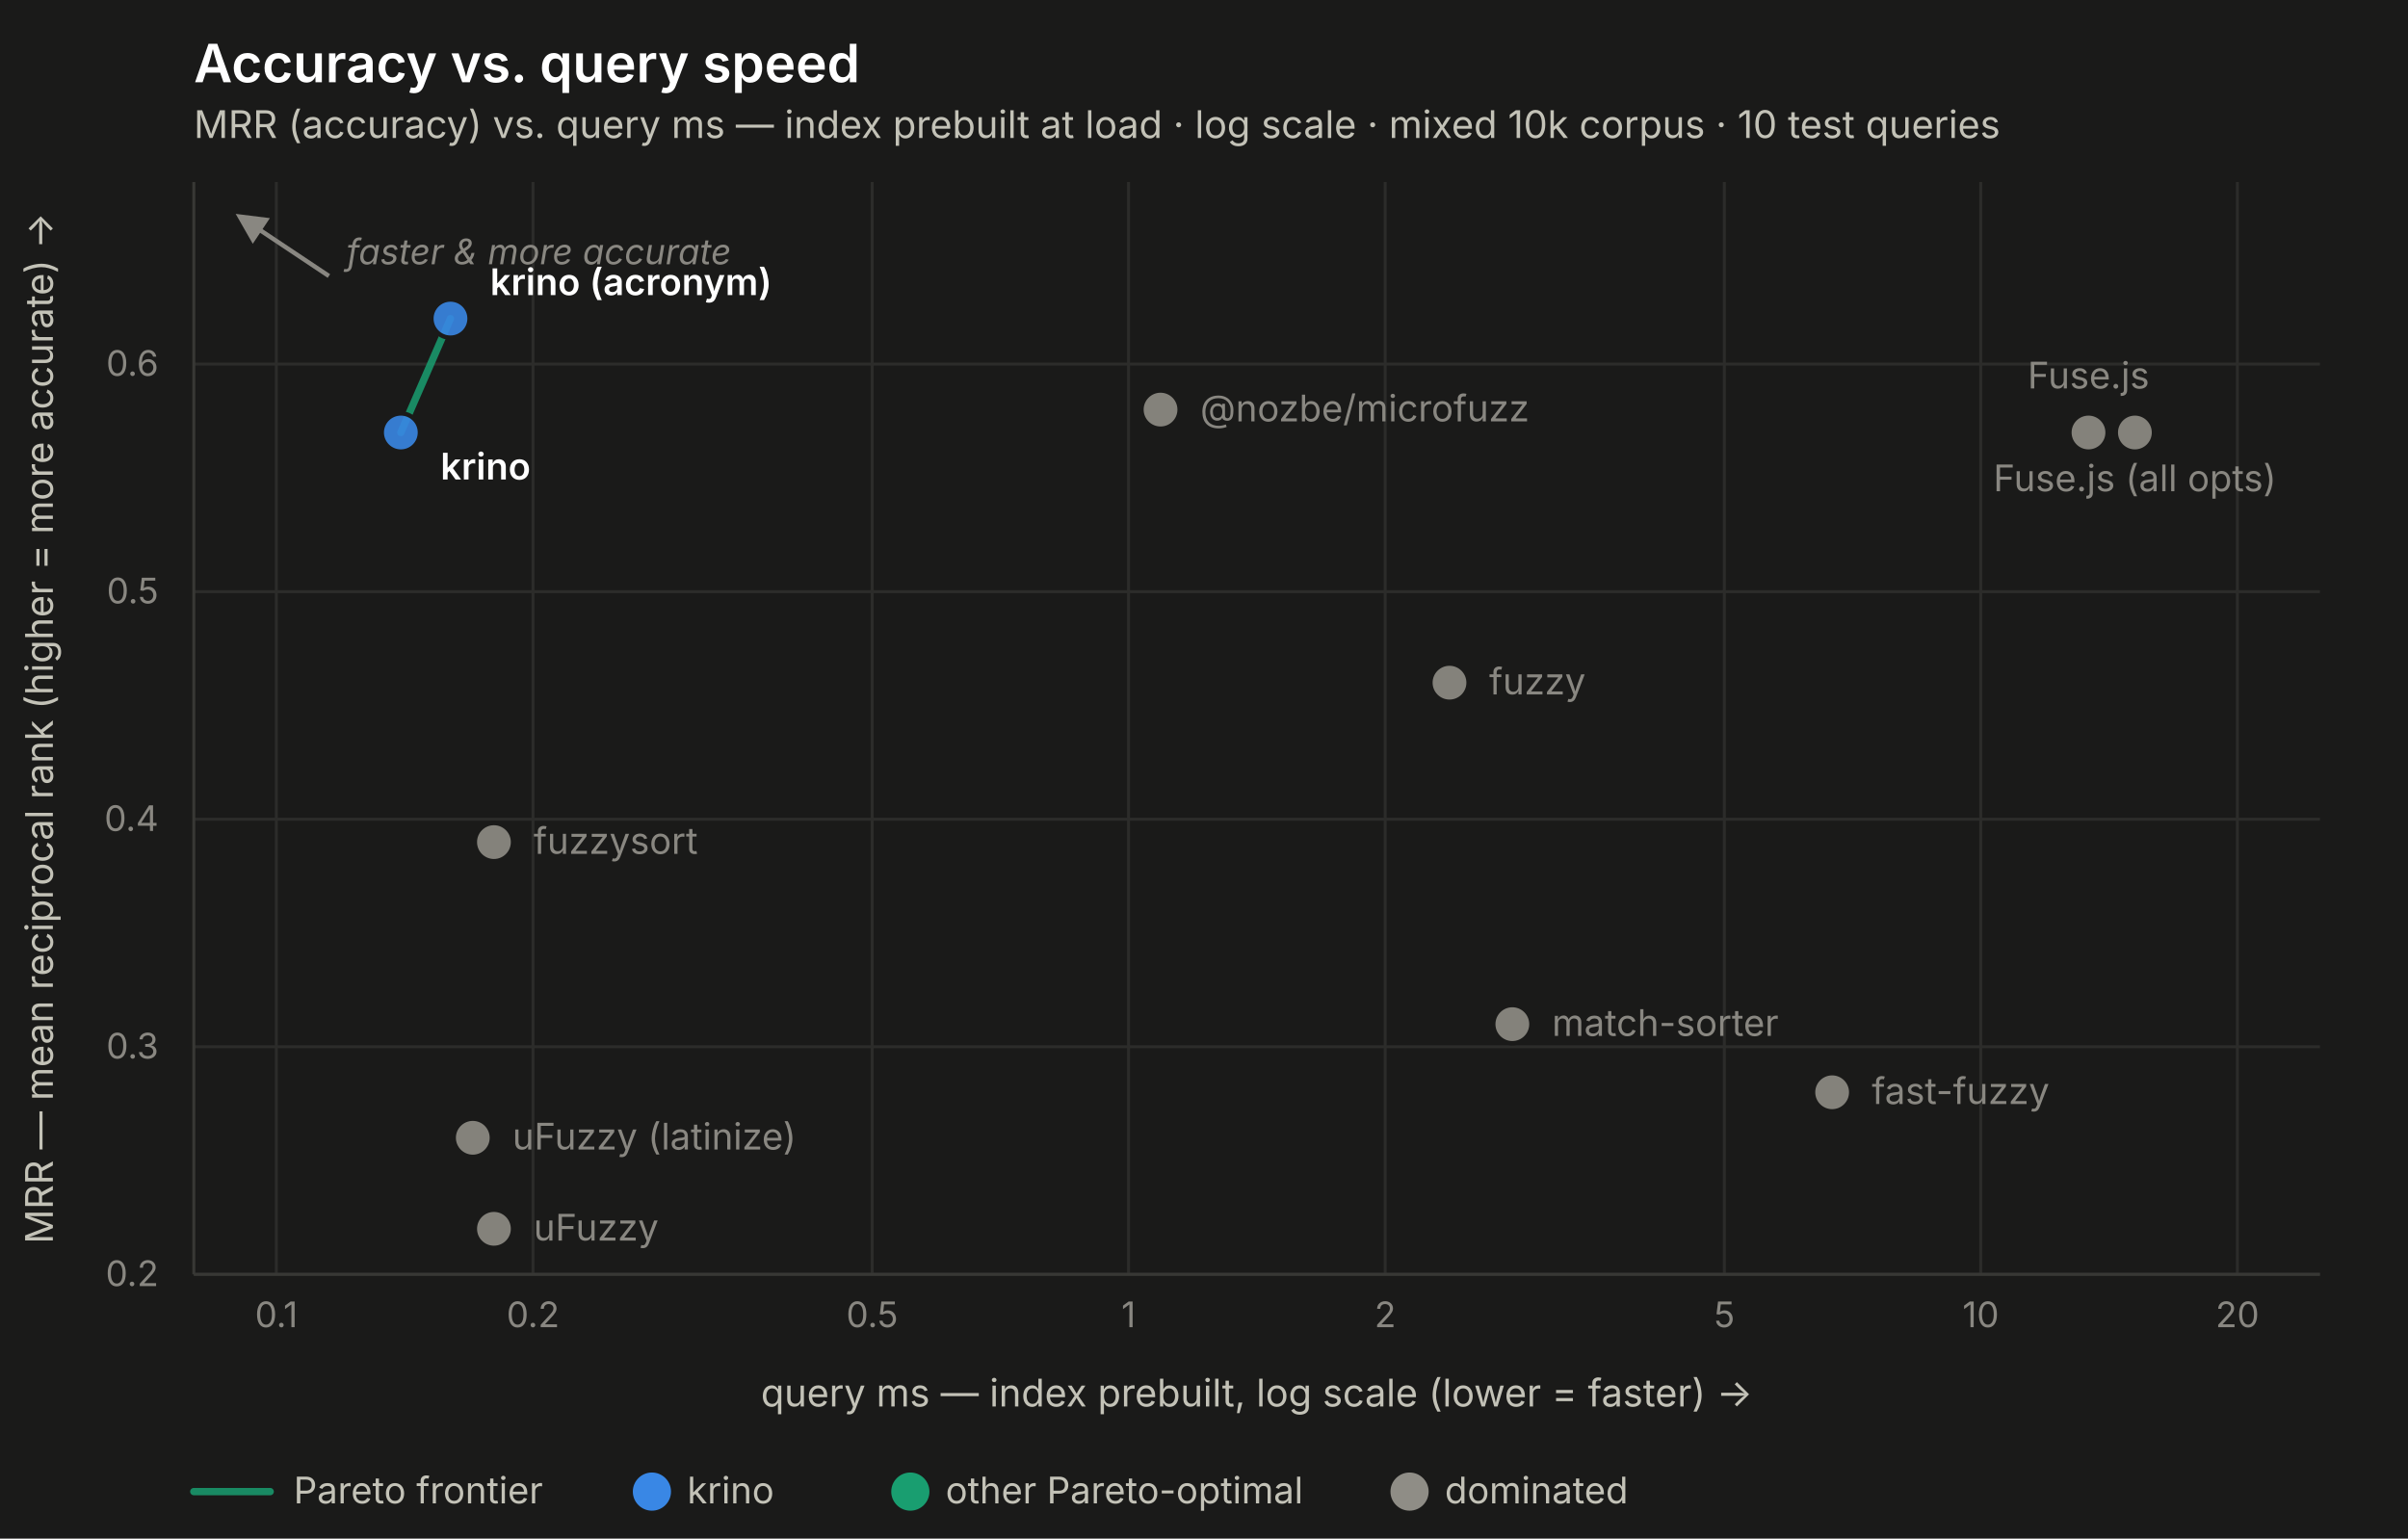
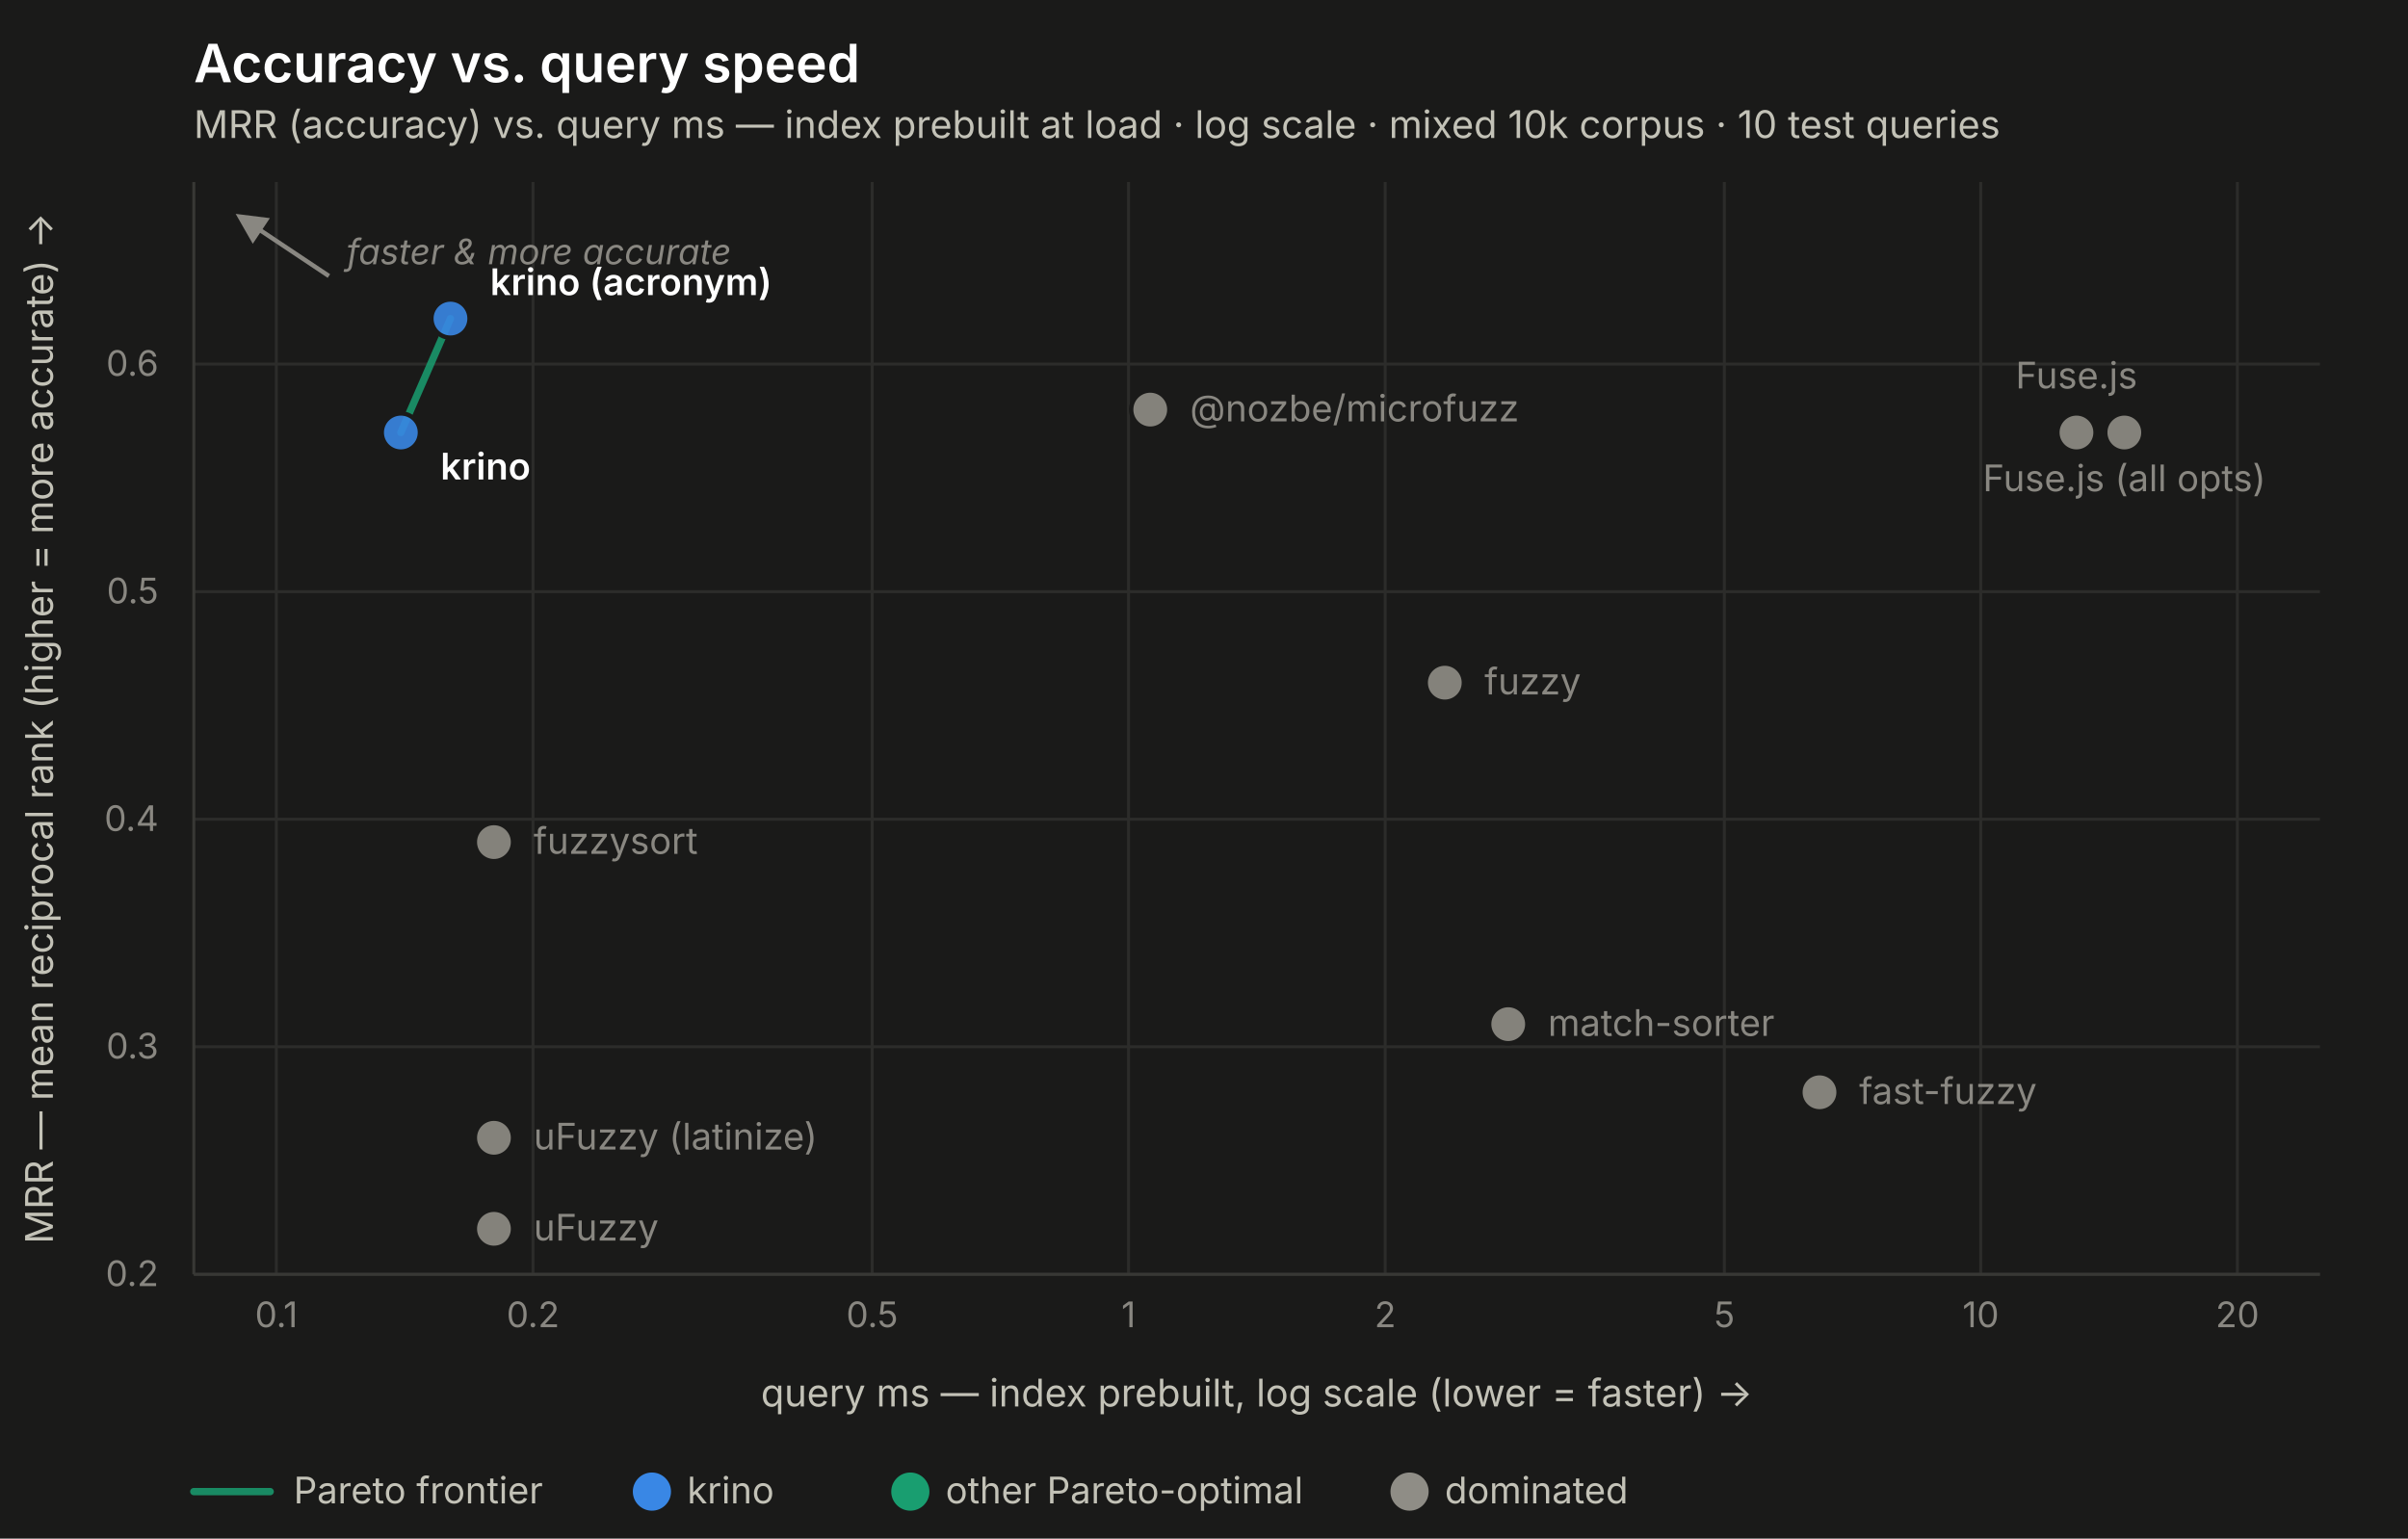
<svg xmlns="http://www.w3.org/2000/svg" viewBox="0 0 820 524" font-family="system-ui, -apple-system, 'Segoe UI', sans-serif" role="img" aria-labelledby="pareto-query-title pareto-query-desc">
  <defs>
    <marker id="arrow" viewBox="0 0 10 10" refX="8" refY="5" markerWidth="7" markerHeight="7" orient="auto-start-reverse">
      <path d="M0 0 L10 5 L0 10 z" fill="#898781" />
    </marker>
  </defs>
  <rect x="0" y="0" width="820" height="524" fill="#1a1a19" />
  <text x="66" y="28" fill="#ffffff" font-size="18" font-weight="600">Accuracy vs. query speed</text>
  <text x="66" y="47" fill="#c3c2b7" font-size="13">MRR (accuracy) vs. query ms — index prebuilt at load · log scale · mixed 10k corpus · 10 test queries</text>
  <g>
    <line x1="94.1" y1="62" x2="94.1" y2="434" stroke="#2c2c2a" />
    <line x1="181.5" y1="62" x2="181.5" y2="434" stroke="#2c2c2a" />
    <line x1="297" y1="62" x2="297" y2="434" stroke="#2c2c2a" />
    <line x1="384.3" y1="62" x2="384.3" y2="434" stroke="#2c2c2a" />
    <line x1="471.7" y1="62" x2="471.7" y2="434" stroke="#2c2c2a" />
    <line x1="587.2" y1="62" x2="587.2" y2="434" stroke="#2c2c2a" />
    <line x1="674.5" y1="62" x2="674.5" y2="434" stroke="#2c2c2a" />
    <line x1="761.9" y1="62" x2="761.9" y2="434" stroke="#2c2c2a" />
    <line x1="66" y1="434" x2="790" y2="434" stroke="#2c2c2a" />
    <line x1="66" y1="356.5" x2="790" y2="356.5" stroke="#2c2c2a" />
    <line x1="66" y1="279" x2="790" y2="279" stroke="#2c2c2a" />
    <line x1="66" y1="201.5" x2="790" y2="201.5" stroke="#2c2c2a" />
    <line x1="66" y1="124" x2="790" y2="124" stroke="#2c2c2a" />
  </g>
  <line x1="66" y1="434" x2="790" y2="434" stroke="#383835" />
  <line x1="66" y1="62" x2="66" y2="434" stroke="#383835" />
  <g>
    <text x="94.1" y="452" text-anchor="middle" fill="#898781" font-size="12" font-variant-numeric="tabular-nums">0.1</text>
    <text x="181.5" y="452" text-anchor="middle" fill="#898781" font-size="12" font-variant-numeric="tabular-nums">0.2</text>
    <text x="297" y="452" text-anchor="middle" fill="#898781" font-size="12" font-variant-numeric="tabular-nums">0.5</text>
    <text x="384.3" y="452" text-anchor="middle" fill="#898781" font-size="12" font-variant-numeric="tabular-nums">1</text>
    <text x="471.7" y="452" text-anchor="middle" fill="#898781" font-size="12" font-variant-numeric="tabular-nums">2</text>
    <text x="587.2" y="452" text-anchor="middle" fill="#898781" font-size="12" font-variant-numeric="tabular-nums">5</text>
    <text x="674.5" y="452" text-anchor="middle" fill="#898781" font-size="12" font-variant-numeric="tabular-nums">10</text>
    <text x="761.9" y="452" text-anchor="middle" fill="#898781" font-size="12" font-variant-numeric="tabular-nums">20</text>
  </g>
  <g>
    <text x="54" y="438" text-anchor="end" fill="#898781" font-size="12" font-variant-numeric="tabular-nums">0.2</text>
    <text x="54" y="360.5" text-anchor="end" fill="#898781" font-size="12" font-variant-numeric="tabular-nums">0.3</text>
    <text x="54" y="283" text-anchor="end" fill="#898781" font-size="12" font-variant-numeric="tabular-nums">0.4</text>
    <text x="54" y="205.5" text-anchor="end" fill="#898781" font-size="12" font-variant-numeric="tabular-nums">0.5</text>
    <text x="54" y="128" text-anchor="end" fill="#898781" font-size="12" font-variant-numeric="tabular-nums">0.6</text>
  </g>
  <text x="428" y="479" text-anchor="middle" fill="#c3c2b7" font-size="13">query ms — index prebuilt, log scale (lower = faster) →</text>
  <text transform="translate(18,248) rotate(-90)" text-anchor="middle" fill="#c3c2b7" font-size="13">MRR — mean reciprocal rank (higher = more accurate) →</text>
  <path d="M136.5 147.3 L153.4 108.5" fill="none" stroke="#199e70" stroke-width="2.5" stroke-linejoin="round" stroke-linecap="round" opacity="0.85" />
  <g transform="translate(78,70)">
    <line x1="34" y1="24" x2="4" y2="4" stroke="#898781" stroke-width="1.5" marker-end="url(#arrow)" />
    <text x="40" y="20" fill="#898781" font-size="12" font-style="italic">faster &amp; more accurate</text>
  </g>
  <g>
    <circle cx="153.4" cy="108.5" r="6.5" fill="#3987e5" fill-opacity="0.9" stroke="#1a1a19" stroke-width="1.5" />
-     <circle cx="395.2" cy="139.5" r="6.5" fill="#8f8d86" fill-opacity="0.9" stroke="#1a1a19" stroke-width="1.5" />
+     <circle cx="391.7" cy="139.5" r="6.5" fill="#8f8d86" fill-opacity="0.9" stroke="#1a1a19" stroke-width="1.5" />
    <circle cx="136.5" cy="147.3" r="6.5" fill="#3987e5" fill-opacity="0.9" stroke="#1a1a19" stroke-width="1.5" />
-     <circle cx="711.2" cy="147.3" r="6.5" fill="#8f8d86" fill-opacity="0.9" stroke="#1a1a19" stroke-width="1.5" />
-     <circle cx="727" cy="147.3" r="6.5" fill="#8f8d86" fill-opacity="0.9" stroke="#1a1a19" stroke-width="1.5" />
-     <circle cx="493.6" cy="232.5" r="6.5" fill="#8f8d86" fill-opacity="0.9" stroke="#1a1a19" stroke-width="1.5" />
+     <circle cx="707.1" cy="147.3" r="6.5" fill="#8f8d86" fill-opacity="0.9" stroke="#1a1a19" stroke-width="1.5" />
+     <circle cx="723.4" cy="147.3" r="6.5" fill="#8f8d86" fill-opacity="0.9" stroke="#1a1a19" stroke-width="1.5" />
+     <circle cx="492" cy="232.5" r="6.5" fill="#8f8d86" fill-opacity="0.9" stroke="#1a1a19" stroke-width="1.5" />
    <circle cx="168.2" cy="286.8" r="6.5" fill="#8f8d86" fill-opacity="0.9" stroke="#1a1a19" stroke-width="1.5" />
-     <circle cx="515" cy="348.8" r="6.5" fill="#8f8d86" fill-opacity="0.9" stroke="#1a1a19" stroke-width="1.5" />
-     <circle cx="623.9" cy="372" r="6.5" fill="#8f8d86" fill-opacity="0.9" stroke="#1a1a19" stroke-width="1.5" />
-     <circle cx="161" cy="387.5" r="6.5" fill="#8f8d86" fill-opacity="0.9" stroke="#1a1a19" stroke-width="1.5" />
+     <circle cx="513.6" cy="348.8" r="6.5" fill="#8f8d86" fill-opacity="0.9" stroke="#1a1a19" stroke-width="1.5" />
+     <circle cx="619.6" cy="372" r="6.5" fill="#8f8d86" fill-opacity="0.9" stroke="#1a1a19" stroke-width="1.5" />
+     <circle cx="168.2" cy="387.5" r="6.5" fill="#8f8d86" fill-opacity="0.9" stroke="#1a1a19" stroke-width="1.5" />
    <circle cx="168.2" cy="418.5" r="6.5" fill="#8f8d86" fill-opacity="0.9" stroke="#1a1a19" stroke-width="1.5" />
  </g>
  <g>
    <text x="166.9" y="100.5" text-anchor="start" fill="#ffffff" font-size="12.5" font-weight="600">krino (acronym)</text>
-     <text x="711.2" y="132.3" text-anchor="middle" fill="#898781" font-size="12.5">Fuse.js</text>
-     <text x="408.7" y="143.5" text-anchor="start" fill="#898781" font-size="12.5">@nozbe/microfuzz</text>
+     <text x="707.1" y="132.3" text-anchor="middle" fill="#898781" font-size="12.5">Fuse.js</text>
+     <text x="405.2" y="143.5" text-anchor="start" fill="#898781" font-size="12.5">@nozbe/microfuzz</text>
    <text x="150" y="163.3" text-anchor="start" fill="#ffffff" font-size="12.5" font-weight="600">krino</text>
-     <text x="727" y="167.3" text-anchor="middle" fill="#898781" font-size="12.5">Fuse.js (all opts)</text>
-     <text x="507.1" y="236.5" text-anchor="start" fill="#898781" font-size="12.5">fuzzy</text>
+     <text x="723.4" y="167.3" text-anchor="middle" fill="#898781" font-size="12.5">Fuse.js (all opts)</text>
+     <text x="505.5" y="236.5" text-anchor="start" fill="#898781" font-size="12.5">fuzzy</text>
    <text x="181.7" y="290.8" text-anchor="start" fill="#898781" font-size="12.5">fuzzysort</text>
-     <text x="528.5" y="352.8" text-anchor="start" fill="#898781" font-size="12.5">match-sorter</text>
-     <text x="637.4" y="376" text-anchor="start" fill="#898781" font-size="12.5">fast-fuzzy</text>
-     <text x="174.5" y="391.5" text-anchor="start" fill="#898781" font-size="12.5">uFuzzy (latinize)</text>
+     <text x="527.1" y="352.8" text-anchor="start" fill="#898781" font-size="12.5">match-sorter</text>
+     <text x="633.1" y="376" text-anchor="start" fill="#898781" font-size="12.5">fast-fuzzy</text>
+     <text x="181.7" y="391.5" text-anchor="start" fill="#898781" font-size="12.5">uFuzzy (latinize)</text>
    <text x="181.7" y="422.5" text-anchor="start" fill="#898781" font-size="12.5">uFuzzy</text>
  </g>
  <g>
    <line x1="66" y1="508" x2="92" y2="508" stroke="#199e70" stroke-width="2.5" stroke-linecap="round" opacity="0.85" />
    <text x="100" y="512" fill="#c3c2b7" font-size="12.5">Pareto frontier</text>
    <circle cx="222" cy="508" r="6.5" fill="#3987e5" />
    <text x="234" y="512" fill="#c3c2b7" font-size="12.5">krino</text>
    <circle cx="310" cy="508" r="6.5" fill="#199e70" />
    <text x="322" y="512" fill="#c3c2b7" font-size="12.5">other Pareto-optimal</text>
    <circle cx="480" cy="508" r="6.5" fill="#8f8d86" />
    <text x="492" y="512" fill="#c3c2b7" font-size="12.5">dominated</text>
  </g>
</svg>
